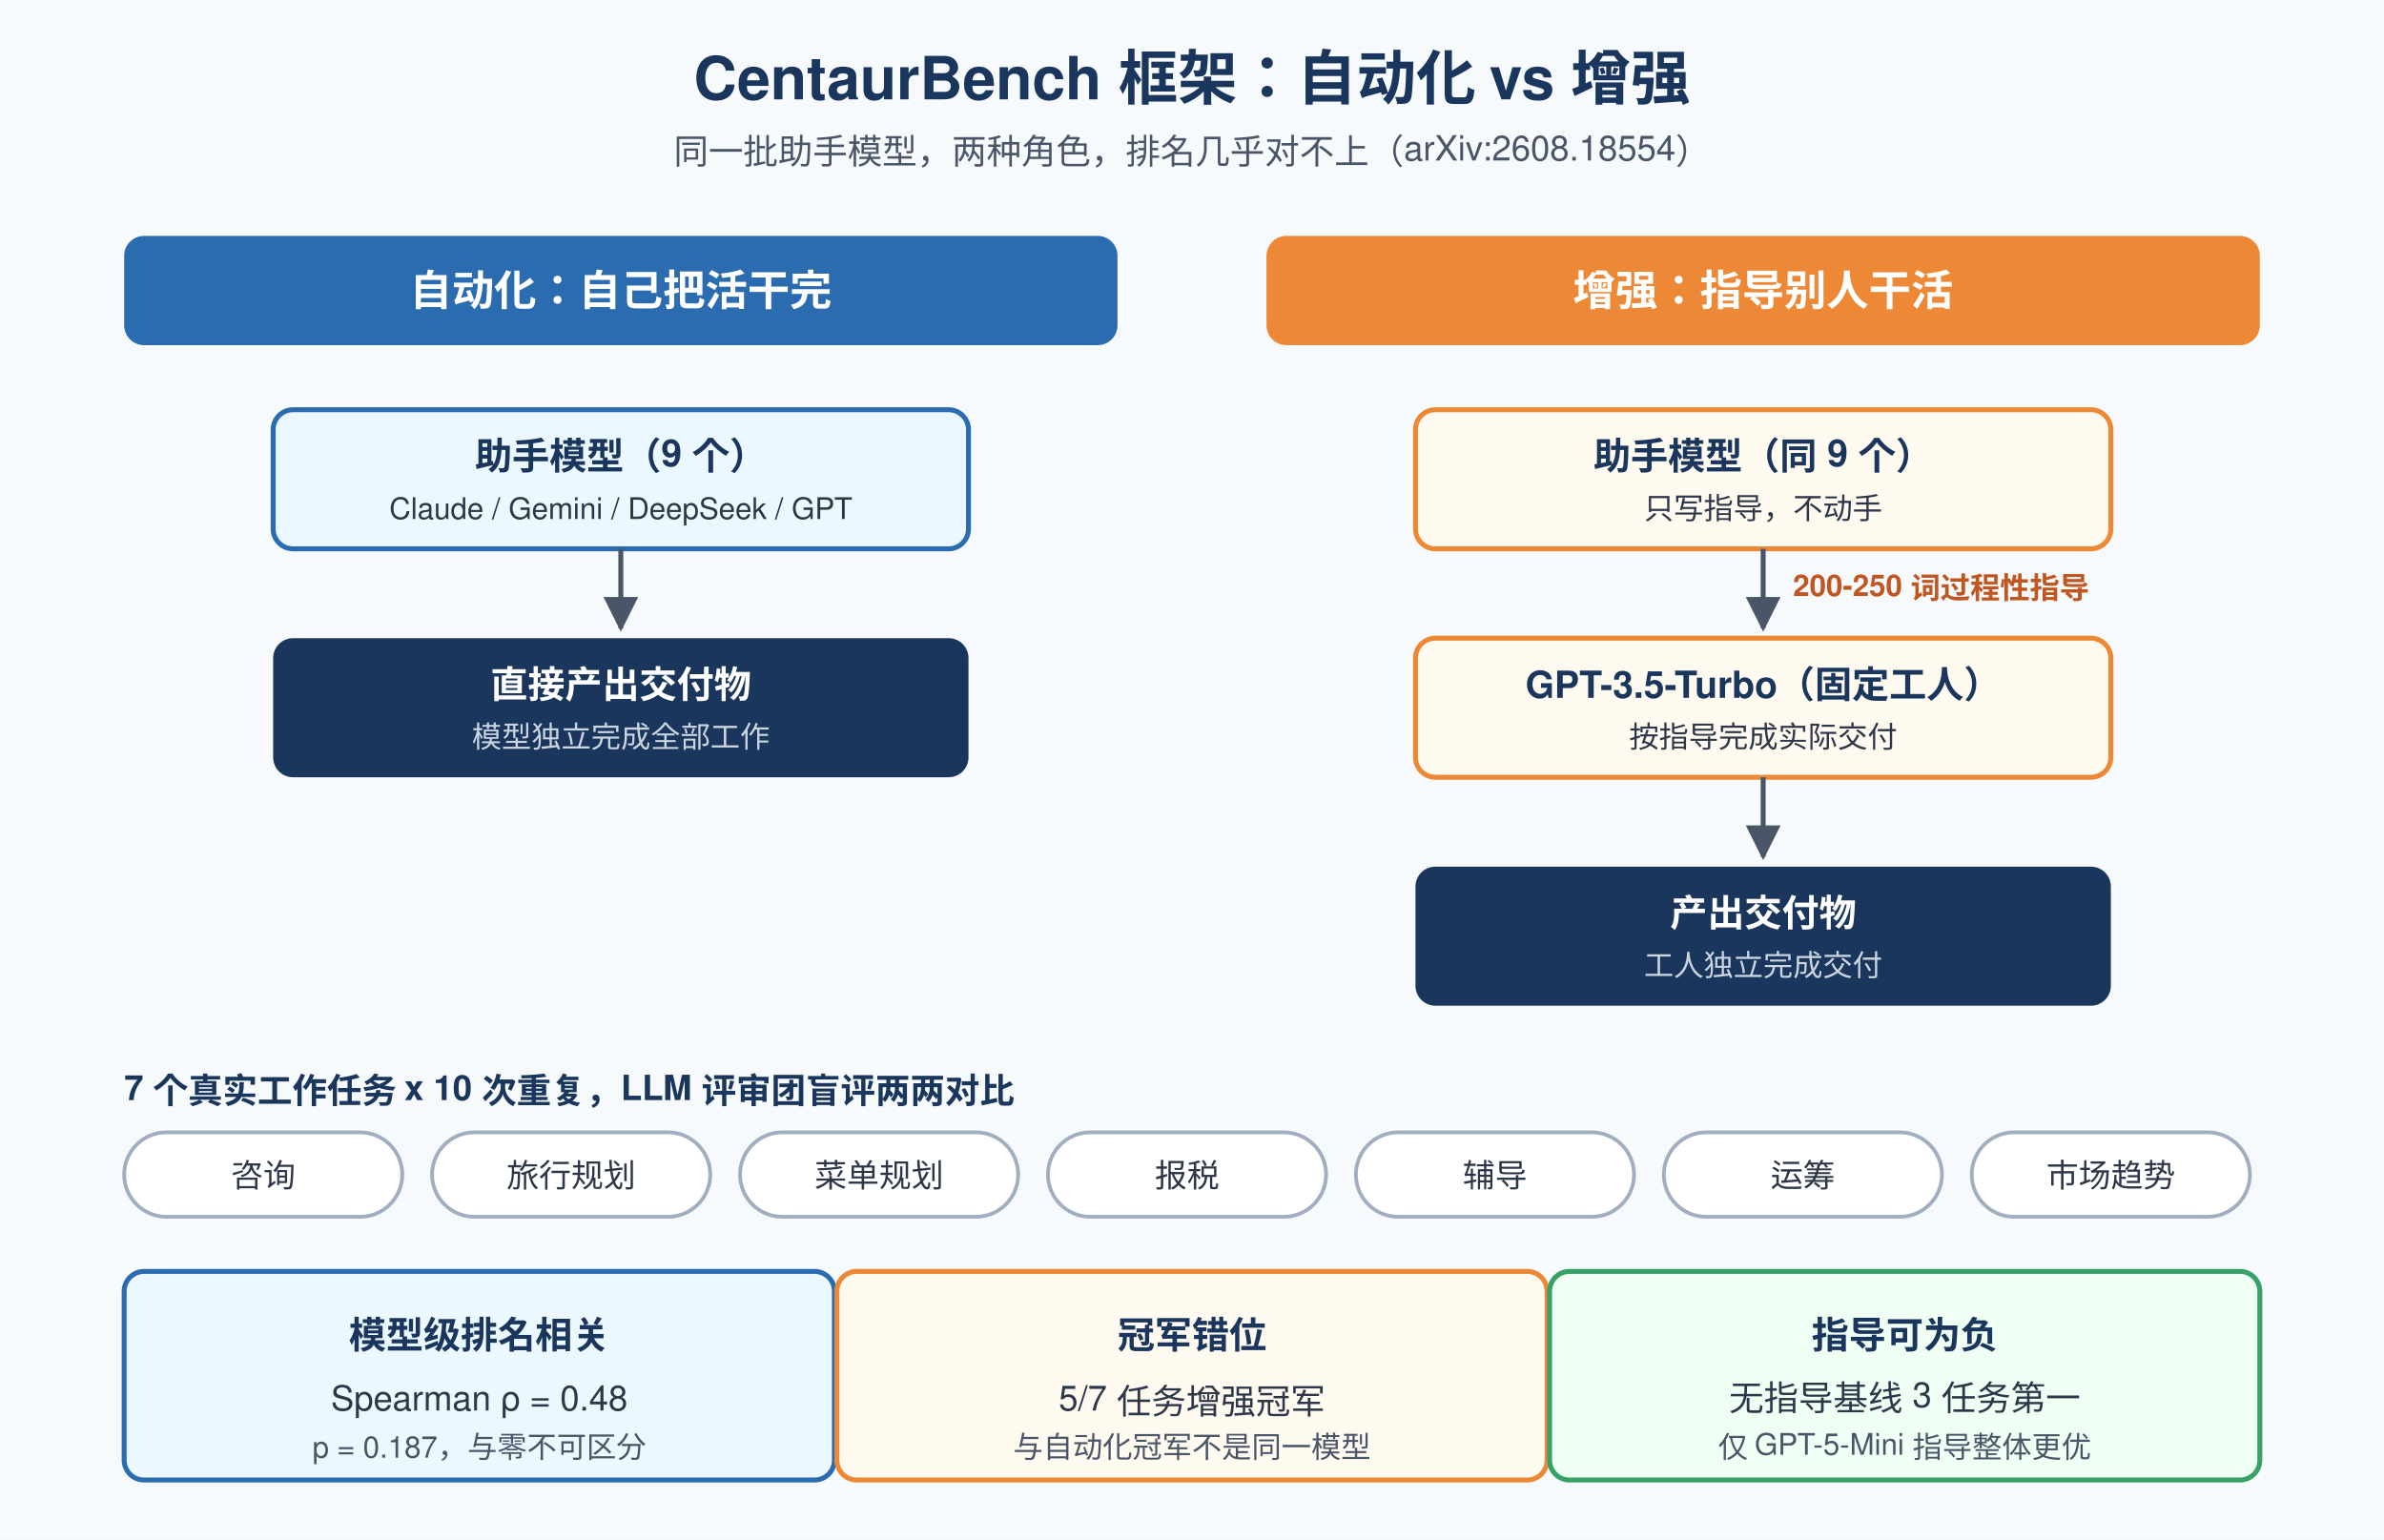
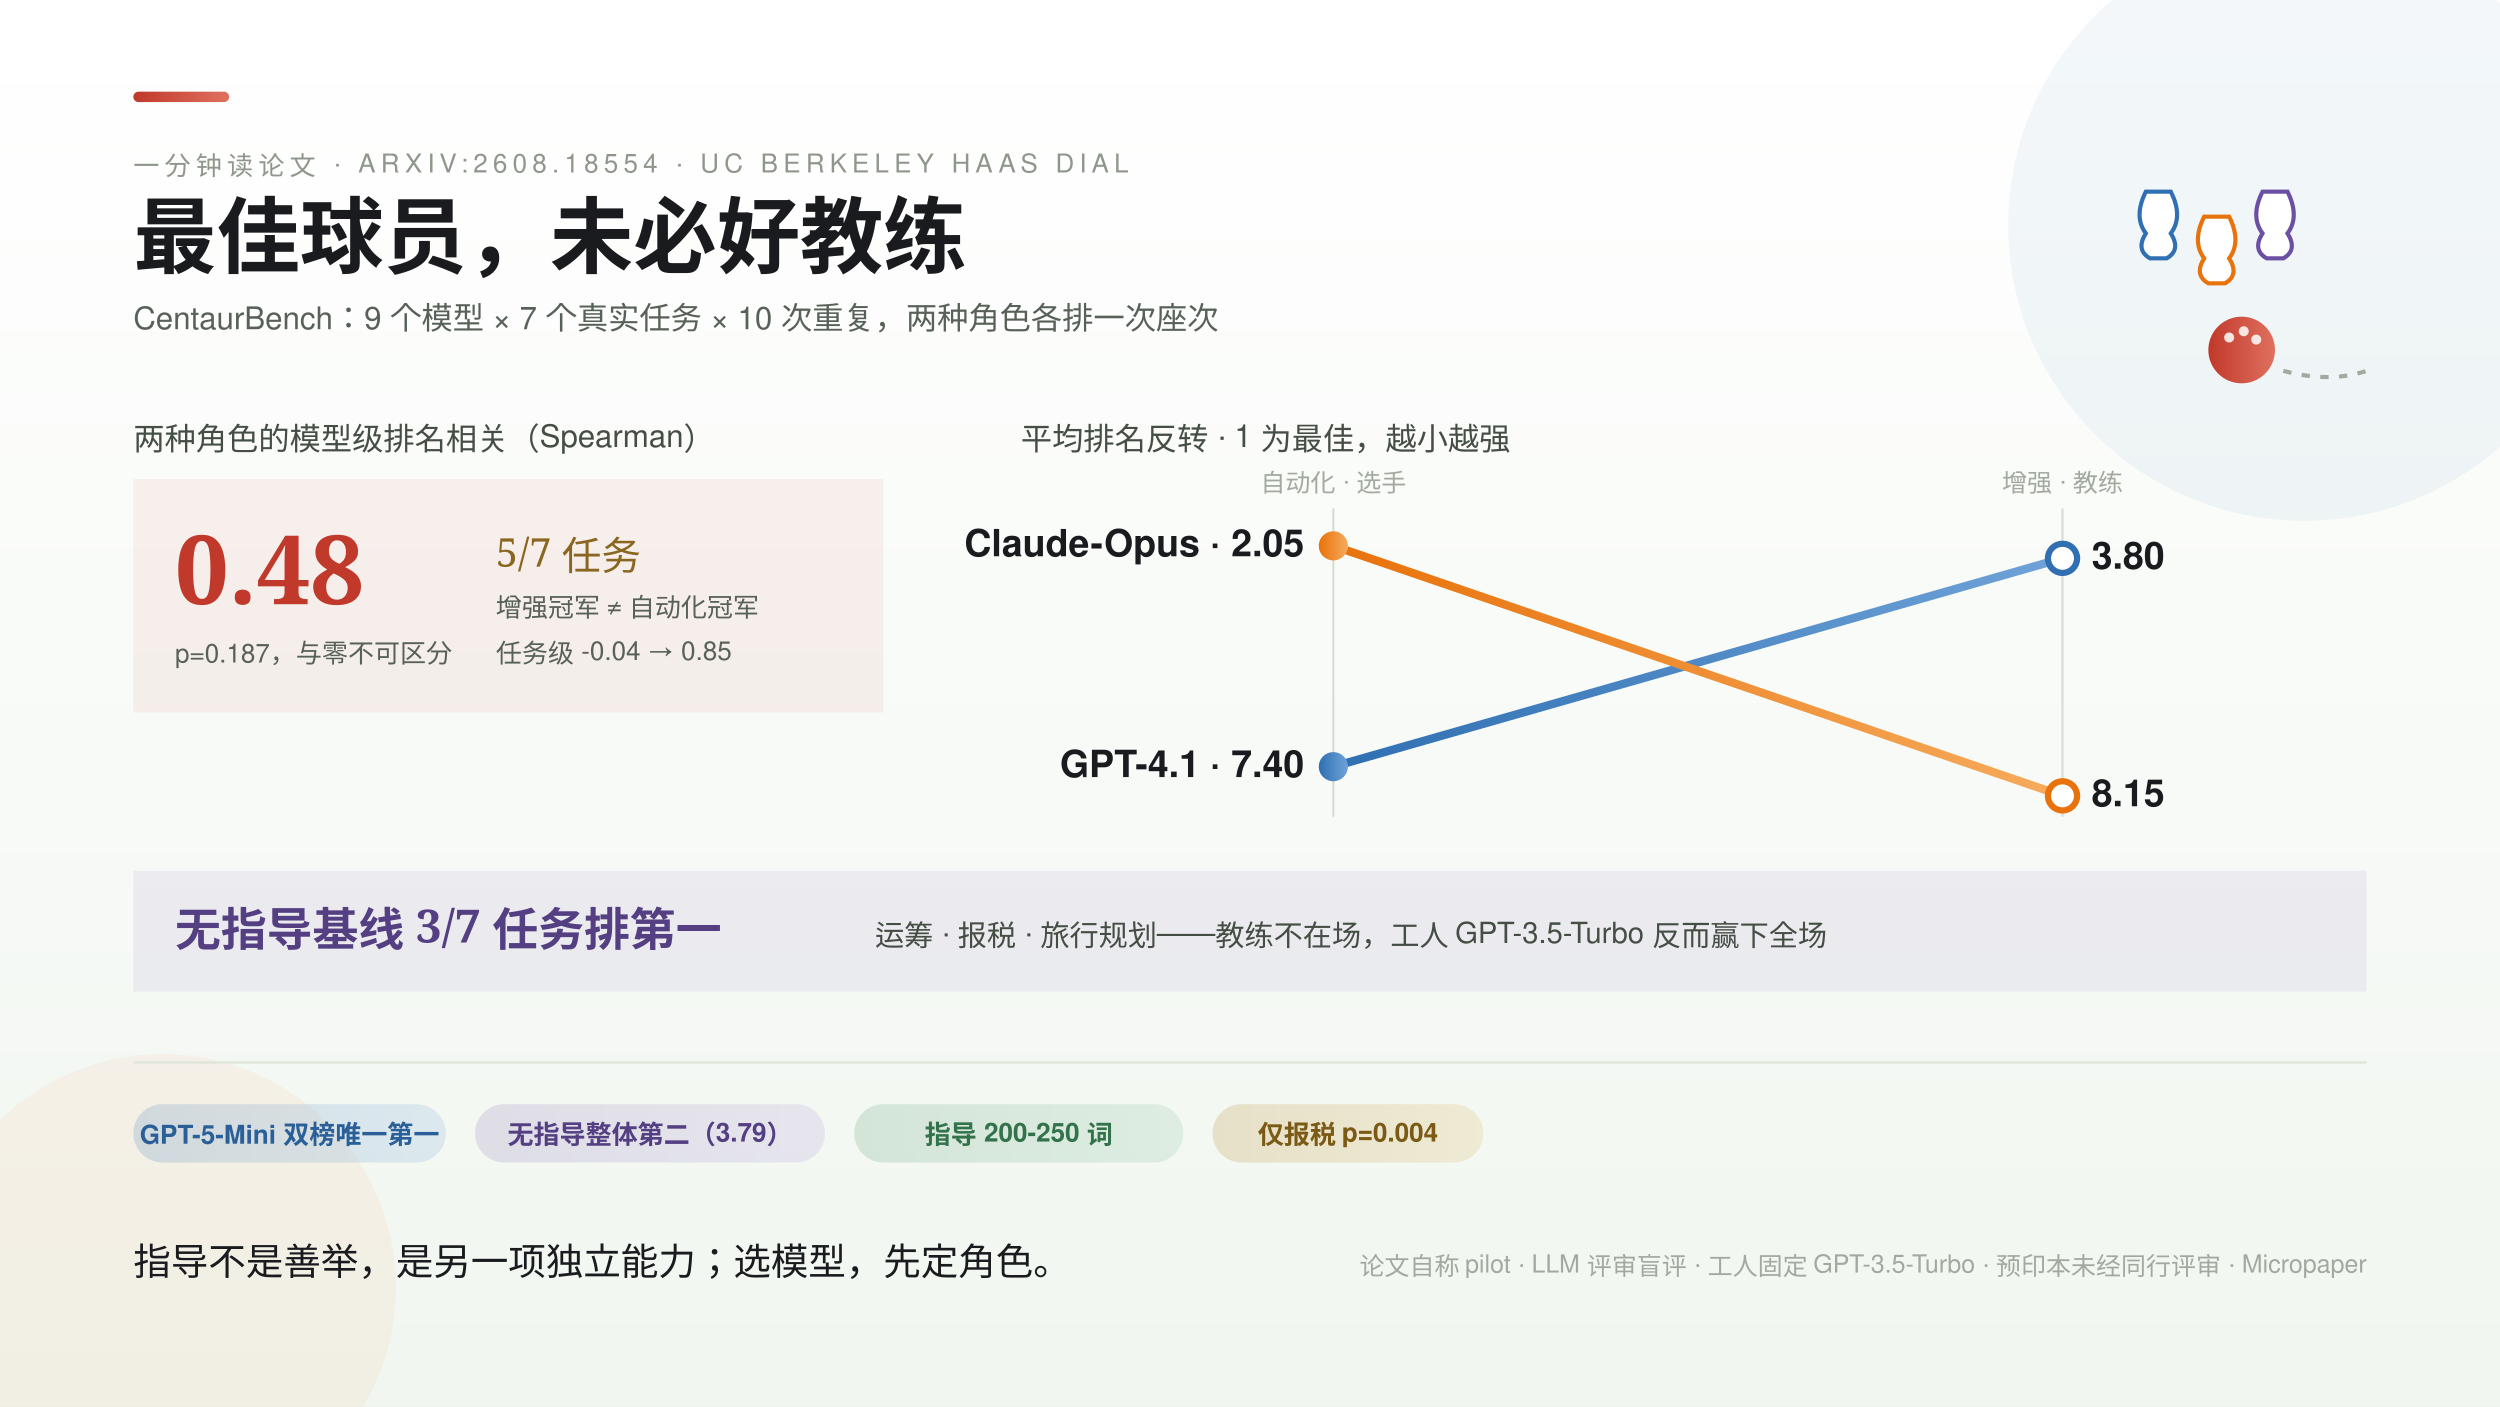
- <svg xmlns="http://www.w3.org/2000/svg" width="960" height="620" viewBox="0 0 960 620" font-family="Helvetica, Arial, 'PingFang SC', 'Microsoft YaHei', sans-serif">
+ <svg xmlns="http://www.w3.org/2000/svg" width="1200" height="675" viewBox="0 0 1200 675" font-family="'PingFang SC','Helvetica Neue',Helvetica,'Microsoft YaHei',sans-serif">
  <defs>
-     <marker id="arrow" viewBox="0 0 10 10" refX="9" refY="5" markerWidth="7" markerHeight="7" orient="auto-start-reverse">
-       <path d="M 0 0 L 10 5 L 0 10 z" fill="#4a5568" />
-     </marker>
+     <style>
+       .serif { font-family: 'Noto Serif SC','Songti SC','STSong',serif; }
+       .k { font-size: 12.5px; letter-spacing: 2.5px; fill: #8F968C; }
+       .rl { font-size: 15px; fill: #454E45; }
+       .val { font-size: 18px; font-weight: 700; fill: #1A1B1E; }
+       .b { font-size: 12px; fill: #A2A99E; }
+       .chip { font-size: 12.5px; font-weight: 600; }
+     </style>
+     <linearGradient id="bg" x1="0" y1="0" x2="0" y2="1">
+       <stop offset="0" stop-color="#FFFFFF" />
+       <stop offset="1" stop-color="#F1F6F0" />
+     </linearGradient>
+     <linearGradient id="gBlue" x1="0" y1="0" x2="1" y2="0">
+       <stop offset="0" stop-color="#2F6FB2" />
+       <stop offset="1" stop-color="#6FA3D8" />
+     </linearGradient>
+     <linearGradient id="gOrange" x1="0" y1="0" x2="1" y2="0">
+       <stop offset="0" stop-color="#E8720C" />
+       <stop offset="1" stop-color="#F6AB5C" />
+     </linearGradient>
+     <linearGradient id="gCrim" x1="0" y1="0" x2="1" y2="0">
+       <stop offset="0" stop-color="#C0392B" />
+       <stop offset="1" stop-color="#E0705F" />
+     </linearGradient>
+     <linearGradient id="gViolet" x1="0" y1="0" x2="1" y2="0">
+       <stop offset="0" stop-color="#6A4FA3" />
+       <stop offset="1" stop-color="#9C7FCB" />
+     </linearGradient>
+     <linearGradient id="gGold" x1="0" y1="0" x2="1" y2="0">
+       <stop offset="0" stop-color="#B9892F" />
+       <stop offset="1" stop-color="#DCB65F" />
+     </linearGradient>
+     <linearGradient id="gGreen" x1="0" y1="0" x2="1" y2="0">
+       <stop offset="0" stop-color="#3F8F5F" />
+       <stop offset="1" stop-color="#7CBB92" />
+     </linearGradient>
  </defs>
-   <rect width="960" height="620" fill="#f7fafc" />
-   <text x="480" y="40" text-anchor="middle" font-size="24" font-weight="bold" fill="#1a365d">CentaurBench 框架：自动化 vs 增强</text>
-   <text x="480" y="66" text-anchor="middle" font-size="14" fill="#4a5568">同一批助手模型，两种角色，排名几乎对不上（arXiv:2608.18554）</text>
-   <rect x="50" y="95" width="400" height="44" rx="8" fill="#2b6cb0" />
-   <text x="250" y="123" text-anchor="middle" font-size="17" font-weight="bold" fill="#ffffff">自动化：自己把活干完</text>
-   <rect x="110" y="165" width="280" height="56" rx="8" fill="#ebf8ff" stroke="#2b6cb0" stroke-width="2" />
-   <text x="250" y="189" text-anchor="middle" font-size="15" font-weight="bold" fill="#1a365d">助手模型（9 个）</text>
-   <text x="250" y="209" text-anchor="middle" font-size="12" fill="#2d3748">Claude / Gemini / DeepSeek / GPT</text>
-   <line x1="250" y1="221" x2="250" y2="253" stroke="#4a5568" stroke-width="2" marker-end="url(#arrow)" />
-   <rect x="110" y="257" width="280" height="56" rx="8" fill="#1a365d" />
-   <text x="250" y="281" text-anchor="middle" font-size="15" font-weight="bold" fill="#ffffff">直接产出交付物</text>
-   <text x="250" y="301" text-anchor="middle" font-size="12" fill="#cbd5e0">模型独立完成全部工作</text>
-   <rect x="510" y="95" width="400" height="44" rx="8" fill="#ed8936" />
-   <text x="710" y="123" text-anchor="middle" font-size="17" font-weight="bold" fill="#ffffff">增强：指导别人干活</text>
-   <rect x="570" y="165" width="280" height="56" rx="8" fill="#fffaf0" stroke="#ed8936" stroke-width="2" />
-   <text x="710" y="189" text-anchor="middle" font-size="15" font-weight="bold" fill="#1a365d">助手模型（同 9 个）</text>
-   <text x="710" y="209" text-anchor="middle" font-size="12" fill="#2d3748">只写指导，不动手</text>
-   <line x1="710" y1="221" x2="710" y2="253" stroke="#4a5568" stroke-width="2" marker-end="url(#arrow)" />
-   <text x="722" y="240" font-size="12" font-weight="bold" fill="#c05621">200-250 词过程性指导</text>
-   <rect x="570" y="257" width="280" height="56" rx="8" fill="#fffaf0" stroke="#ed8936" stroke-width="2" />
-   <text x="710" y="281" text-anchor="middle" font-size="15" font-weight="bold" fill="#1a365d">GPT-3.5-Turbo（固定工人）</text>
-   <text x="710" y="301" text-anchor="middle" font-size="12" fill="#2d3748">按指导完成实际交付</text>
-   <line x1="710" y1="313" x2="710" y2="345" stroke="#4a5568" stroke-width="2" marker-end="url(#arrow)" />
-   <rect x="570" y="349" width="280" height="56" rx="8" fill="#1a365d" />
-   <text x="710" y="373" text-anchor="middle" font-size="15" font-weight="bold" fill="#ffffff">产出交付物</text>
-   <text x="710" y="393" text-anchor="middle" font-size="12" fill="#cbd5e0">工人独立完成交付</text>
-   <text x="50" y="443" font-size="14" font-weight="bold" fill="#1a365d">7 个真实工作任务 x 10 次重复，LLM 评审团盲评两两对比</text>
-   <g font-size="13" fill="#2d3748">
-     <rect x="50" y="456" width="112" height="34" rx="17" fill="#ffffff" stroke="#a0aec0" stroke-width="1.5" />
-     <text x="106" y="478" text-anchor="middle">咨询</text>
-     <rect x="174" y="456" width="112" height="34" rx="17" fill="#ffffff" stroke="#a0aec0" stroke-width="1.5" />
-     <text x="230" y="478" text-anchor="middle">旅行规划</text>
-     <rect x="298" y="456" width="112" height="34" rx="17" fill="#ffffff" stroke="#a0aec0" stroke-width="1.5" />
-     <text x="354" y="478" text-anchor="middle">菜单规划</text>
-     <rect x="422" y="456" width="112" height="34" rx="17" fill="#ffffff" stroke="#a0aec0" stroke-width="1.5" />
-     <text x="478" y="478" text-anchor="middle">报税</text>
-     <rect x="546" y="456" width="112" height="34" rx="17" fill="#ffffff" stroke="#a0aec0" stroke-width="1.5" />
-     <text x="602" y="478" text-anchor="middle">辅导</text>
-     <rect x="670" y="456" width="112" height="34" rx="17" fill="#ffffff" stroke="#a0aec0" stroke-width="1.5" />
-     <text x="726" y="478" text-anchor="middle">运筹</text>
-     <rect x="794" y="456" width="112" height="34" rx="17" fill="#ffffff" stroke="#a0aec0" stroke-width="1.5" />
-     <text x="850" y="478" text-anchor="middle">市场趋势</text>
+   <rect width="1200" height="675" fill="url(#bg)" />
+   <circle cx="1106" cy="108" r="142" fill="#2F6FB2" opacity="0.06" />
+   <circle cx="78" cy="618" r="112" fill="#E8720C" opacity="0.06" />
+   <rect x="64" y="44" width="46" height="5" rx="2.5" fill="url(#gCrim)" />
+   <text class="k" x="64" y="84">一分钟读论文 · ARXIV:2608.18554 · UC BERKELEY HAAS DIAL</text>
+   <text class="serif" x="64" y="128" font-size="40" font-weight="700" fill="#1A1B1E">最佳球员，未必好教练</text>
+   <text x="64" y="158" font-size="15" fill="#586158">CentaurBench：9 个模型 × 7 个真实任务 × 10 次重复，两种角色各排一次座次</text>
+   <g>
+     <g fill="#FFFFFF" stroke="#2F6FB2" stroke-width="2">
+       <path d="M 1030 92 q -6 12 0 20 q -5 8 2 12 h 8 q 7 -4 2 -12 q 6 -8 0 -20 z" />
+       <path d="M 1058 104 q -6 12 0 20 q -5 8 2 12 h 8 q 7 -4 2 -12 q 6 -8 0 -20 z" stroke="#E8720C" />
+       <path d="M 1086 92 q -6 12 0 20 q -5 8 2 12 h 8 q 7 -4 2 -12 q 6 -8 0 -20 z" stroke="#6A4FA3" />
+     </g>
+     <circle cx="1076" cy="168" r="16" fill="url(#gCrim)" />
+     <circle cx="1070" cy="162" r="2.4" fill="#FFFFFF" opacity="0.85" />
+     <circle cx="1077" cy="159" r="2.4" fill="#FFFFFF" opacity="0.85" />
+     <circle cx="1083" cy="163" r="2.4" fill="#FFFFFF" opacity="0.85" />
+     <path d="M 1096 178 q 22 6 40 0" fill="none" stroke="#A2A99E" stroke-width="2" stroke-dasharray="4 5" />
  </g>
-   <rect x="50" y="512" width="286" height="84" rx="8" fill="#ebf8ff" stroke="#2b6cb0" stroke-width="2" />
-   <text x="193" y="543" text-anchor="middle" font-size="15" font-weight="bold" fill="#1a365d">模型级排名相关</text>
-   <text x="193" y="568" text-anchor="middle" font-size="14" fill="#2d3748">Spearman ρ = 0.48</text>
-   <text x="193" y="587" text-anchor="middle" font-size="12" fill="#4a5568">p = 0.187，与零不可区分</text>
-   <rect x="337" y="512" width="286" height="84" rx="8" fill="#fffaf0" stroke="#ed8936" stroke-width="2" />
-   <text x="480" y="543" text-anchor="middle" font-size="15" font-weight="bold" fill="#1a365d">冠军错位</text>
-   <text x="480" y="568" text-anchor="middle" font-size="14" fill="#2d3748">5/7 任务增强冠军</text>
-   <text x="480" y="587" text-anchor="middle" font-size="12" fill="#4a5568">与自动化冠军不是同一模型</text>
-   <rect x="624" y="512" width="286" height="84" rx="8" fill="#f0fff4" stroke="#38a169" stroke-width="2" />
-   <text x="767" y="543" text-anchor="middle" font-size="15" font-weight="bold" fill="#1a365d">指导可为负</text>
-   <text x="767" y="568" text-anchor="middle" font-size="14" fill="#2d3748">无指导基线 3 任务第一</text>
-   <text x="767" y="587" text-anchor="middle" font-size="12" fill="#4a5568">仅 GPT-5-Mini 指导整体更优</text>
+   <g>
+     <text class="rl" x="64" y="216">两种角色的模型级排名相关（Spearman）</text>
+     <rect x="64" y="230" width="360" height="112" fill="#C0392B" opacity="0.07" />
+     <text class="serif" x="84" y="290" font-size="46" font-weight="700" fill="#C0392B">0.48</text>
+     <text x="84" y="318" font-size="12.5" fill="#586158">p=0.187，与零不可区分</text>
+     <text class="serif" x="238" y="272" font-size="19" fill="#8A6620">5/7 任务</text>
+     <text x="238" y="296" font-size="12.5" fill="#586158">增强冠军 ≠ 自动化冠军</text>
+     <text x="238" y="318" font-size="12.5" fill="#586158">任务级 -0.04 → 0.85</text>
+   </g>
+   <g>
+     <text class="rl" x="490" y="216">平均排名反转 · 1 为最佳，越小越强</text>
+     <line x1="640" y1="244" x2="640" y2="392" stroke="#D6DCD2" stroke-width="1" />
+     <line x1="990" y1="244" x2="990" y2="392" stroke="#D6DCD2" stroke-width="1" />
+     <text class="b" x="640" y="236" text-anchor="middle">自动化 · 选手</text>
+     <text class="b" x="990" y="236" text-anchor="middle">增强 · 教练</text>
+     <line x1="640" y1="368" x2="990" y2="268" stroke="url(#gBlue)" stroke-width="4" stroke-linecap="round" />
+     <circle cx="640" cy="368" r="7" fill="url(#gBlue)" />
+     <circle cx="990" cy="268" r="7" fill="#FFFFFF" stroke="#2F6FB2" stroke-width="3" />
+     <text class="val" x="626" y="373" text-anchor="end" fill="#2F6FB2">GPT-4.1 · 7.40</text>
+     <text class="val" x="1004" y="273" fill="#2F6FB2">3.80</text>
+     <line x1="640" y1="262" x2="990" y2="382" stroke="url(#gOrange)" stroke-width="4" stroke-linecap="round" />
+     <circle cx="640" cy="262" r="7" fill="url(#gOrange)" />
+     <circle cx="990" cy="382" r="7" fill="#FFFFFF" stroke="#E8720C" stroke-width="3" />
+     <text class="val" x="626" y="267" text-anchor="end" fill="#C25E08">Claude-Opus · 2.05</text>
+     <text class="val" x="1004" y="387" fill="#C0392B">8.15</text>
+   </g>
+   <g>
+     <rect x="64" y="418" width="1072" height="58" fill="#6A4FA3" opacity="0.08" />
+     <text class="serif" x="84" y="454" font-size="22" font-weight="700" fill="#543F82">无指导基线 3/7 任务排第一</text>
+     <text x="420" y="454" font-size="14" fill="#454E45">运筹 · 报税 · 旅行规划——教练不在场，工人 GPT-3.5-Turbo 反而赢下全场</text>
+   </g>
+   <line x1="64" y1="510" x2="1136" y2="510" stroke="#DDE4D8" />
+   <g>
+     <rect x="64" y="530" width="150" height="28" rx="14" fill="url(#gBlue)" opacity="0.18" />
+     <text x="139" y="549" text-anchor="middle" class="chip" fill="#2A5F98">GPT-5-Mini 双榜唯一第一</text>
+     <rect x="228" y="530" width="168" height="28" rx="14" fill="url(#gViolet)" opacity="0.16" />
+     <text x="312" y="549" text-anchor="middle" class="chip" fill="#543F82">无指导整体第二（3.79）</text>
+     <rect x="410" y="530" width="158" height="28" rx="14" fill="url(#gGreen)" opacity="0.18" />
+     <text x="489" y="549" text-anchor="middle" class="chip" fill="#33734C">指导 200-250 词</text>
+     <rect x="582" y="530" width="130" height="28" rx="14" fill="url(#gGold)" opacity="0.22" />
+     <text x="647" y="549" text-anchor="middle" class="chip" fill="#7A5A14">仅报税 p=0.004</text>
+   </g>
+   <text class="serif" x="64" y="612" font-size="18" fill="#1A1B1E">指导不是善举，是另一项独立能力；选模型，先定角色。</text>
+   <text class="b" x="1136" y="612" text-anchor="end">论文自称 pilot · LLM 评审盲评 · 工人固定 GPT-3.5-Turbo · 预印本未经同行评审 · Micropaper</text>
</svg>
